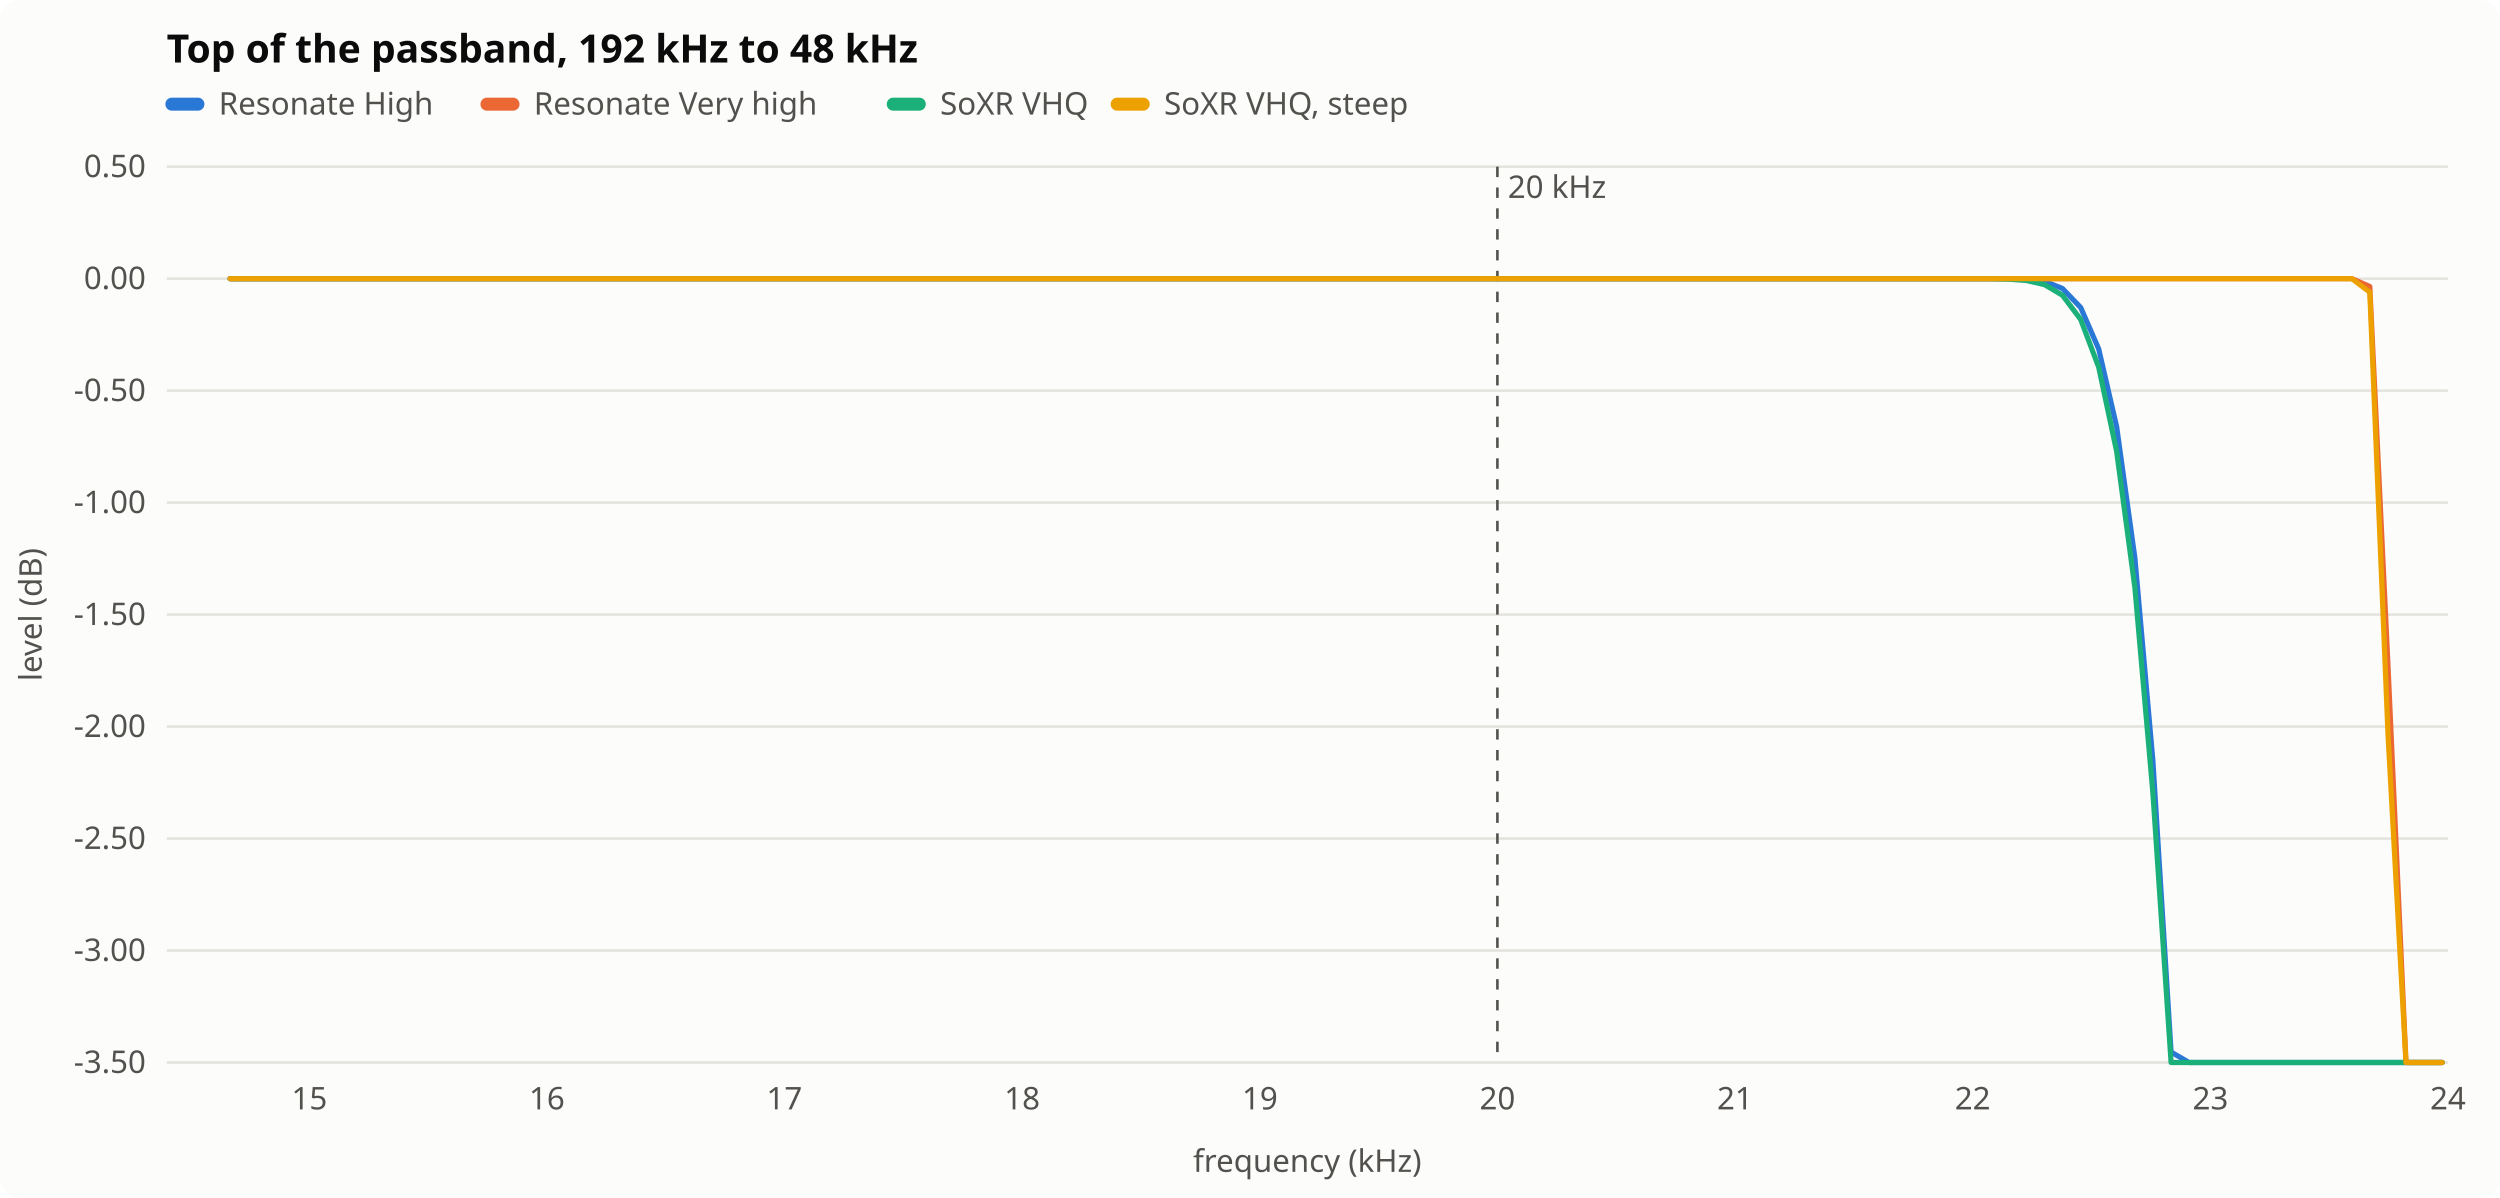
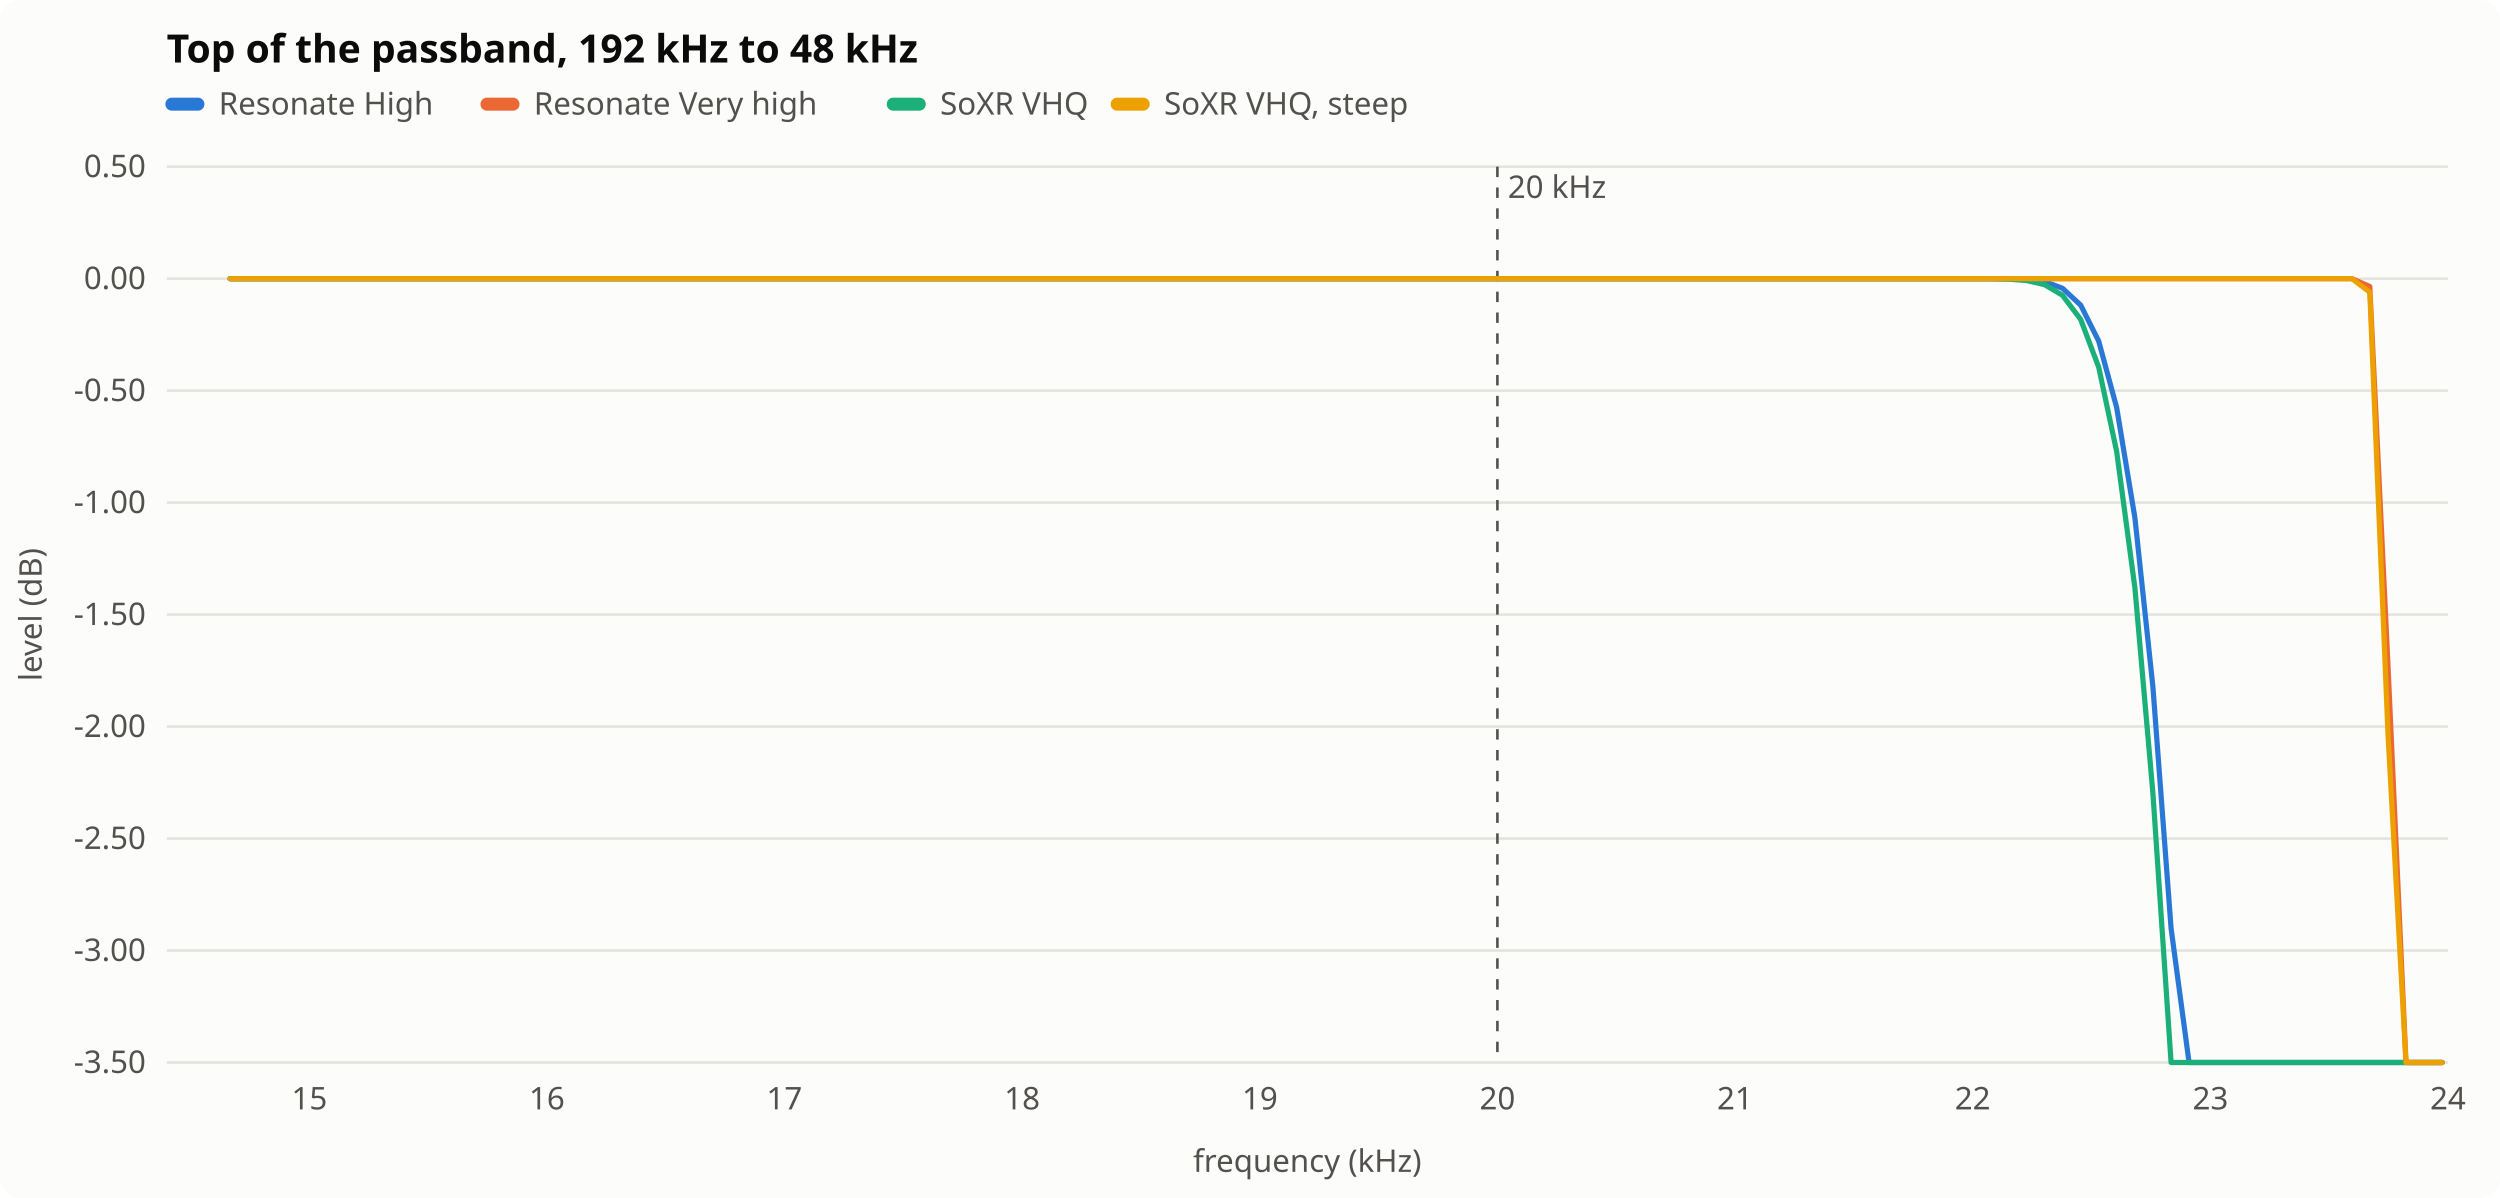
<svg xmlns="http://www.w3.org/2000/svg" viewBox="0 0 960 460" width="960" height="460" role="img" aria-label="Top of the passband, 192 kHz to 48 kHz">
  <style>
.surface { fill: #fcfcfb; }
text { fill: #52514e; font: 12px system-ui, sans-serif; }
.title { fill: #0b0b0b; font-size: 15px; font-weight: 600; }
.grid { stroke: #e4e3de; stroke-width: 1; }
.marker { stroke: #52514e; stroke-width: 1; stroke-dasharray: 4 4; }
.line { fill: none; stroke-width: 2; stroke-linejoin: round; stroke-linecap: round; }
.one { stroke: #2a78d6; fill: #2a78d6; }
.two { stroke: #eb6834; fill: #eb6834; }
.three { stroke: #1baf7a; fill: #1baf7a; }
.four { stroke: #eda100; fill: #eda100; }
.line.one, .line.two, .line.three, .line.four { fill: none; }
@media (prefers-color-scheme: dark) {
  .surface { fill: #1a1a19; }
  text { fill: #c3c2b7; }
  .title { fill: #f0efec; }
  .grid { stroke: #34332f; }
  .marker { stroke: #c3c2b7; }
  .one { stroke: #3987e5; fill: #3987e5; }
  .two { stroke: #d95926; fill: #d95926; }
  .three { stroke: #199e70; fill: #199e70; }
  .four { stroke: #c98500; fill: #c98500; }
  .line.one, .line.two, .line.three, .line.four { fill: none; }
}
</style>
  <rect class="surface" width="960" height="460" rx="8" />
  <text class="title" x="64" y="24">Top of the passband, 192 kHz to 48 kHz</text>
  <rect class="one" x="64" y="38" width="14" height="4" rx="2" />
  <text x="84" y="44">Resonate High</text>
  <rect class="two" x="185" y="38" width="14" height="4" rx="2" />
  <text x="205" y="44">Resonate Very high</text>
  <rect class="three" x="341" y="38" width="14" height="4" rx="2" />
  <text x="361" y="44">SoXR VHQ</text>
  <rect class="four" x="427" y="38" width="14" height="4" rx="2" />
  <text x="447" y="44">SoXR VHQ, steep</text>
  <line class="grid" x1="64" x2="940" y1="408.0" y2="408.0" />
  <text x="56" y="412.0" text-anchor="end">-3.50</text>
  <line class="grid" x1="64" x2="940" y1="365.0" y2="365.0" />
  <text x="56" y="369.0" text-anchor="end">-3.00</text>
  <line class="grid" x1="64" x2="940" y1="322.0" y2="322.0" />
  <text x="56" y="326.0" text-anchor="end">-2.50</text>
  <line class="grid" x1="64" x2="940" y1="279.0" y2="279.0" />
  <text x="56" y="283.0" text-anchor="end">-2.00</text>
  <line class="grid" x1="64" x2="940" y1="236.0" y2="236.0" />
  <text x="56" y="240.0" text-anchor="end">-1.50</text>
  <line class="grid" x1="64" x2="940" y1="193.0" y2="193.0" />
  <text x="56" y="197.0" text-anchor="end">-1.00</text>
  <line class="grid" x1="64" x2="940" y1="150.0" y2="150.0" />
  <text x="56" y="154.0" text-anchor="end">-0.50</text>
  <line class="grid" x1="64" x2="940" y1="107.0" y2="107.0" />
  <text x="56" y="111.0" text-anchor="end">0.00</text>
  <line class="grid" x1="64" x2="940" y1="64.0" y2="64.0" />
  <text x="56" y="68.0" text-anchor="end">0.50</text>
  <text x="118.8" y="426" text-anchor="middle">15</text>
  <text x="210.0" y="426" text-anchor="middle">16</text>
  <text x="301.2" y="426" text-anchor="middle">17</text>
  <text x="392.5" y="426" text-anchor="middle">18</text>
  <text x="483.8" y="426" text-anchor="middle">19</text>
  <text x="575.0" y="426" text-anchor="middle">20</text>
  <text x="666.2" y="426" text-anchor="middle">21</text>
  <text x="757.5" y="426" text-anchor="middle">22</text>
  <text x="848.8" y="426" text-anchor="middle">23</text>
  <text x="940.0" y="426" text-anchor="middle">24</text>
  <text x="502" y="450" text-anchor="middle">frequency (kHz)</text>
  <text x="16" y="236" transform="rotate(-90 16 236)" text-anchor="middle">level (dB)</text>
  <line class="marker" x1="575.0" x2="575.0" y1="64" y2="408" />
  <text x="579.0" y="76">20 kHz</text>
-   <polyline class="line one" points="88.4,107.0 244.0,107.0 417.7,107.0 575.0,107.0 611.5,107.0 618.4,107.0 625.4,107.0 632.3,107.0 639.3,107.0 646.2,107.0 653.2,107.0 660.1,107.0 667.0,107.0 674.0,107.0 680.9,107.0 687.9,107.0 694.8,107.0 701.8,107.0 708.7,107.0 715.6,107.0 722.6,107.0 729.5,107.0 736.5,107.0 743.4,107.0 750.4,107.0 757.3,107.0 764.2,107.0 771.2,107.0 778.1,107.2 785.1,108.0 792.0,110.8 799.0,118.1 805.9,134.0 812.8,163.9 819.8,214.3 826.7,292.0 833.7,404.0 840.6,408.0 847.6,408.0 854.5,408.0 861.4,408.0 868.4,408.0 875.3,408.0 882.3,408.0 889.2,408.0 896.2,408.0 903.1,408.0 910.0,408.0 917.0,408.0 923.9,408.0 930.9,408.0 937.8,408.0" />
+   <polyline class="line one" points="88.4,107.0 244.0,107.0 417.7,107.0 575.0,107.0 611.5,107.0 618.4,107.0 625.4,107.0 632.3,107.0 639.3,107.0 646.2,107.0 653.2,107.0 660.1,107.0 667.0,107.0 674.0,107.0 680.9,107.0 687.9,107.0 694.8,107.0 701.8,107.0 708.7,107.0 715.6,107.0 722.6,107.0 729.5,107.0 736.5,107.0 743.4,107.0 750.4,107.0 757.3,107.0 764.2,107.0 771.2,107.0 778.1,107.2 785.1,108.1 792.0,110.7 799.0,117.2 805.9,131.0 812.8,156.5 819.8,198.8 826.7,263.6 833.7,356.5 840.6,408.0 847.6,408.0 854.5,408.0 861.4,408.0 868.4,408.0 875.3,408.0 882.3,408.0 889.2,408.0 896.2,408.0 903.1,408.0 910.0,408.0 917.0,408.0 923.9,408.0 930.9,408.0 937.8,408.0" />
  <polyline class="line two" points="88.4,107.0 244.0,107.0 417.7,107.0 575.0,107.0 611.5,107.0 618.4,107.0 625.4,107.0 632.3,107.0 639.3,107.0 646.2,107.0 653.2,107.0 660.1,107.0 667.0,107.0 674.0,107.0 680.9,107.0 687.9,107.0 694.8,107.0 701.8,107.0 708.7,107.0 715.6,107.0 722.6,107.0 729.5,107.0 736.5,107.0 743.4,107.0 750.4,107.0 757.3,107.0 764.2,107.0 771.2,107.0 778.1,107.0 785.1,107.0 792.0,107.0 799.0,107.0 805.9,107.0 812.8,107.0 819.8,107.0 826.7,107.0 833.7,107.0 840.6,107.0 847.6,107.0 854.5,107.0 861.4,107.0 868.4,107.0 875.3,107.0 882.3,107.0 889.2,107.0 896.2,107.0 903.1,107.0 910.0,110.0 917.0,255.8 923.9,408.0 930.9,408.0 937.8,408.0" />
  <polyline class="line three" points="88.4,107.0 244.0,107.0 417.7,107.0 575.0,107.0 611.5,107.0 618.4,107.0 625.4,107.0 632.3,107.0 639.3,107.0 646.2,107.0 653.2,107.0 660.1,107.0 667.0,107.0 674.0,107.0 680.9,107.0 687.9,107.0 694.8,107.0 701.8,107.0 708.7,107.0 715.6,107.0 722.6,107.0 729.5,107.0 736.5,107.0 743.4,107.0 750.4,107.0 757.3,107.0 764.2,107.0 771.2,107.2 778.1,107.7 785.1,109.3 792.0,113.4 799.0,122.7 805.9,141.0 812.8,173.4 819.8,225.7 826.7,304.4 833.7,408.0 840.6,408.0 847.6,408.0 854.5,408.0 861.4,408.0 868.4,408.0 875.3,408.0 882.3,408.0 889.2,408.0 896.2,408.0 903.1,408.0 910.0,408.0 917.0,408.0 923.9,408.0 930.9,408.0 937.8,408.0" />
  <polyline class="line four" points="88.4,107.0 244.0,107.0 417.7,107.0 575.0,107.0 611.5,107.0 618.4,107.0 625.4,107.0 632.3,107.0 639.3,107.0 646.2,107.0 653.2,107.0 660.1,107.0 667.0,107.0 674.0,107.0 680.9,107.0 687.9,107.0 694.8,107.0 701.8,107.0 708.7,107.0 715.6,107.0 722.6,107.0 729.5,107.0 736.5,107.0 743.4,107.0 750.4,107.0 757.3,107.0 764.2,107.0 771.2,107.0 778.1,107.0 785.1,107.0 792.0,107.0 799.0,107.0 805.9,107.0 812.8,107.0 819.8,107.0 826.7,107.0 833.7,107.0 840.6,107.0 847.6,107.0 854.5,107.0 861.4,107.0 868.4,107.0 875.3,107.0 882.3,107.0 889.2,107.0 896.2,107.0 903.1,107.0 910.0,112.2 917.0,282.1 923.9,408.0 930.9,408.0 937.8,408.0" />
</svg>
